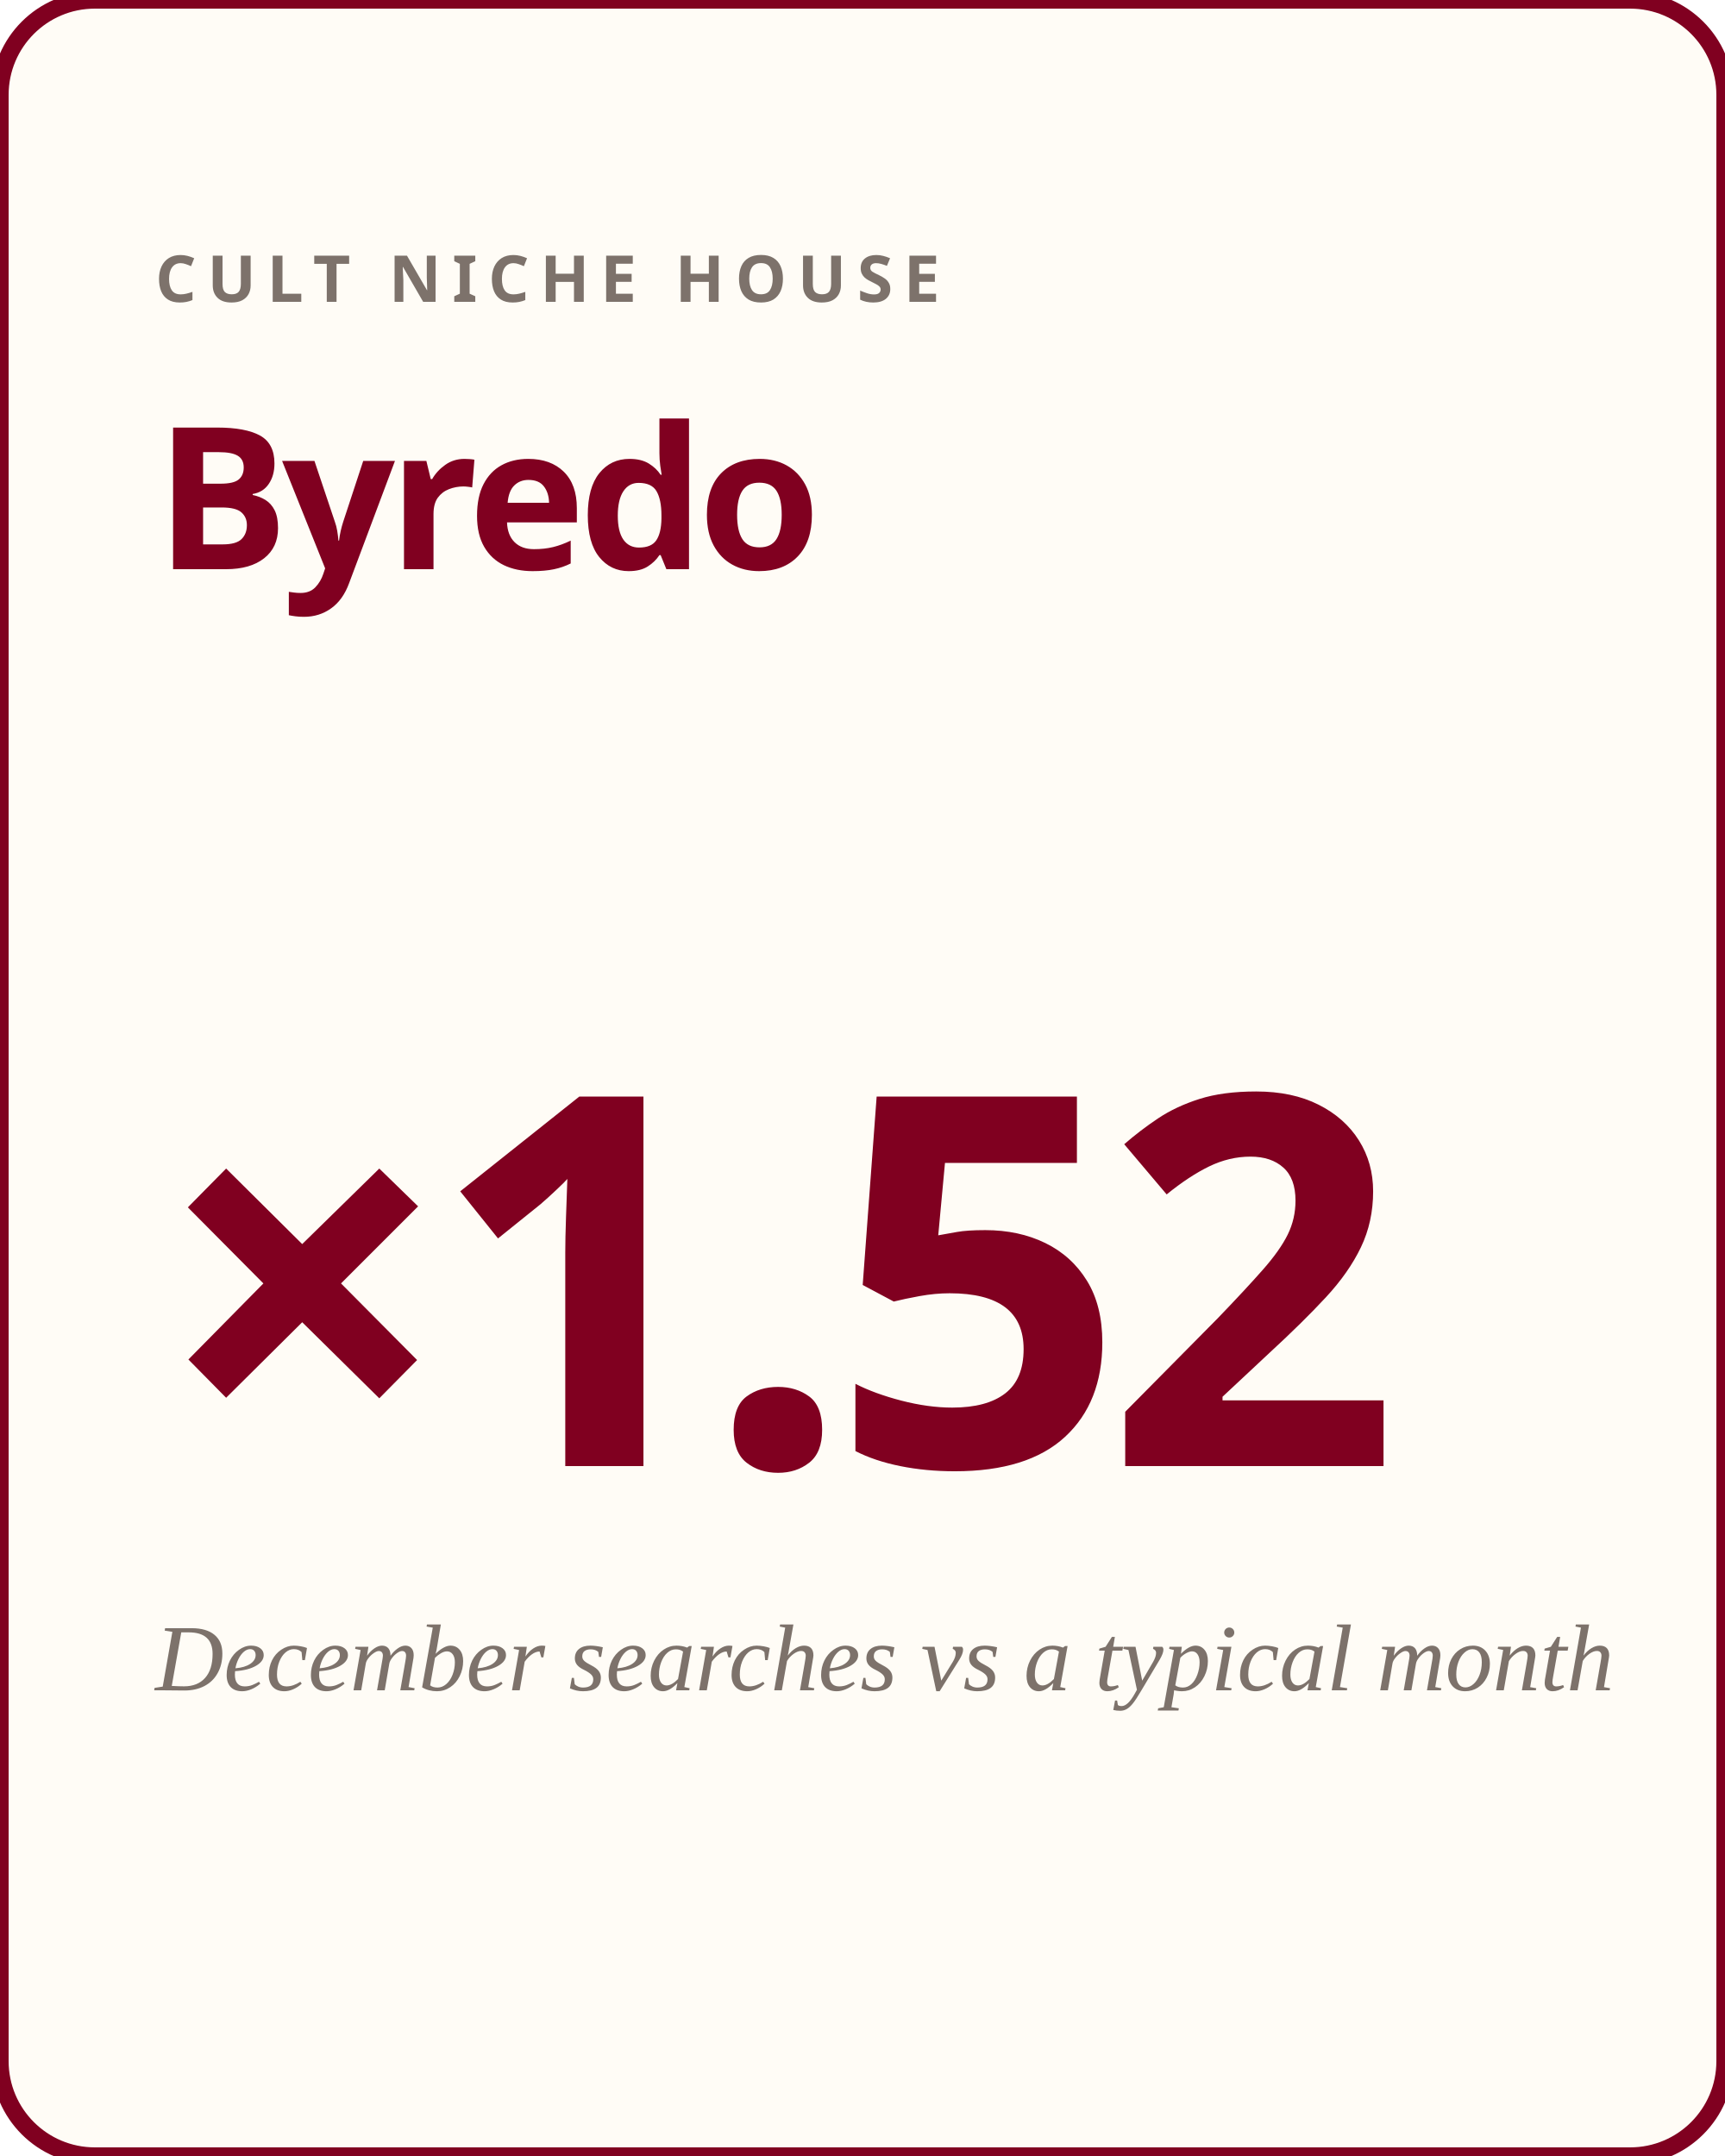
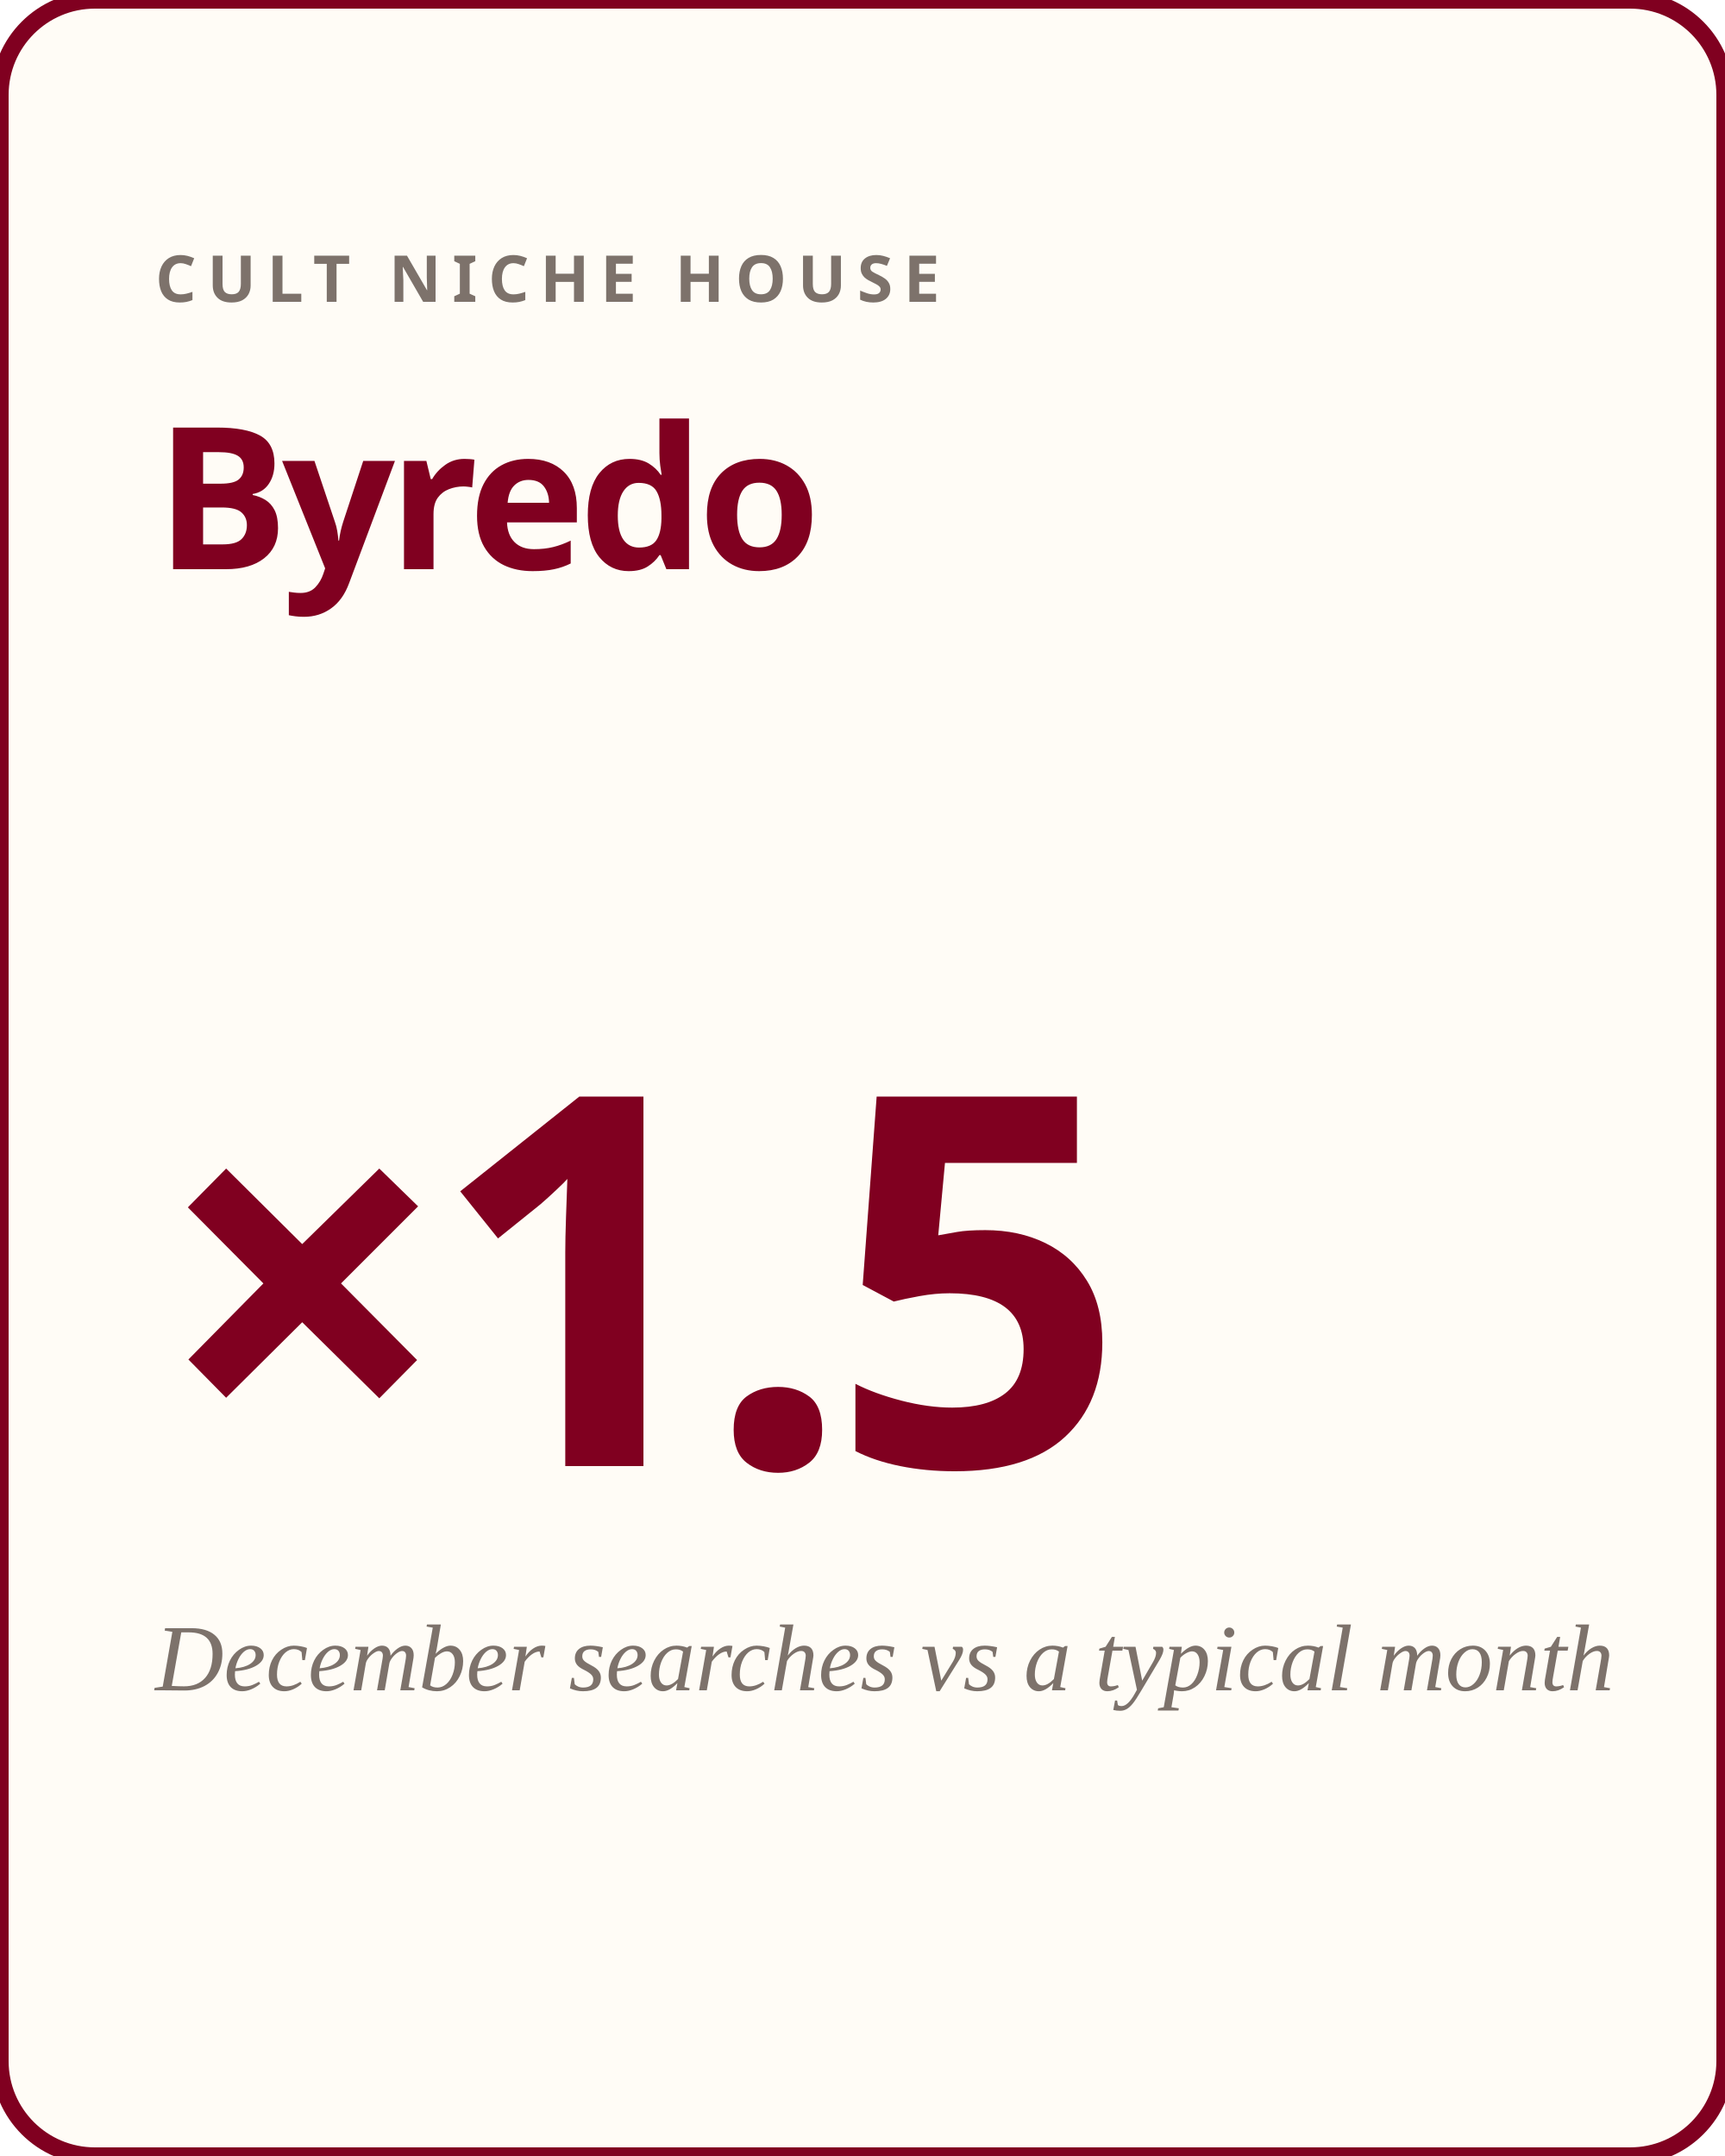
- <svg xmlns="http://www.w3.org/2000/svg" viewBox="0 0 400 500" role="img" aria-label="Byredo: December searches ×1.52">
+ <svg xmlns="http://www.w3.org/2000/svg" viewBox="0 0 400 500" role="img" aria-label="Byredo: December searches ×1.5">
  <rect width="400" height="500" rx="22" fill="#fffcf6" stroke="#800020" stroke-width="4" />
  <text x="36" y="70" font-family="Bricolage Grotesque, system-ui, sans-serif" font-weight="600" font-size="15" letter-spacing="2.5" fill="#7d726b">CULT NICHE HOUSE</text>
  <text x="36" y="132" font-family="Bricolage Grotesque, system-ui, sans-serif" font-weight="800" font-size="46" letter-spacing="-1.5" fill="#800020">Byredo</text>
-   <text x="36" y="340" font-family="Bricolage Grotesque, system-ui, sans-serif" font-weight="800" font-size="120" letter-spacing="-5" fill="#800020">×1.52</text>
+   <text x="36" y="340" font-family="Bricolage Grotesque, system-ui, sans-serif" font-weight="800" font-size="120" letter-spacing="-5" fill="#800020">×1.5</text>
  <text x="36" y="392" font-family="Source Serif 4, Georgia, serif" font-style="italic" font-size="22" fill="#7d726b">December searches vs a typical month</text>
</svg>
